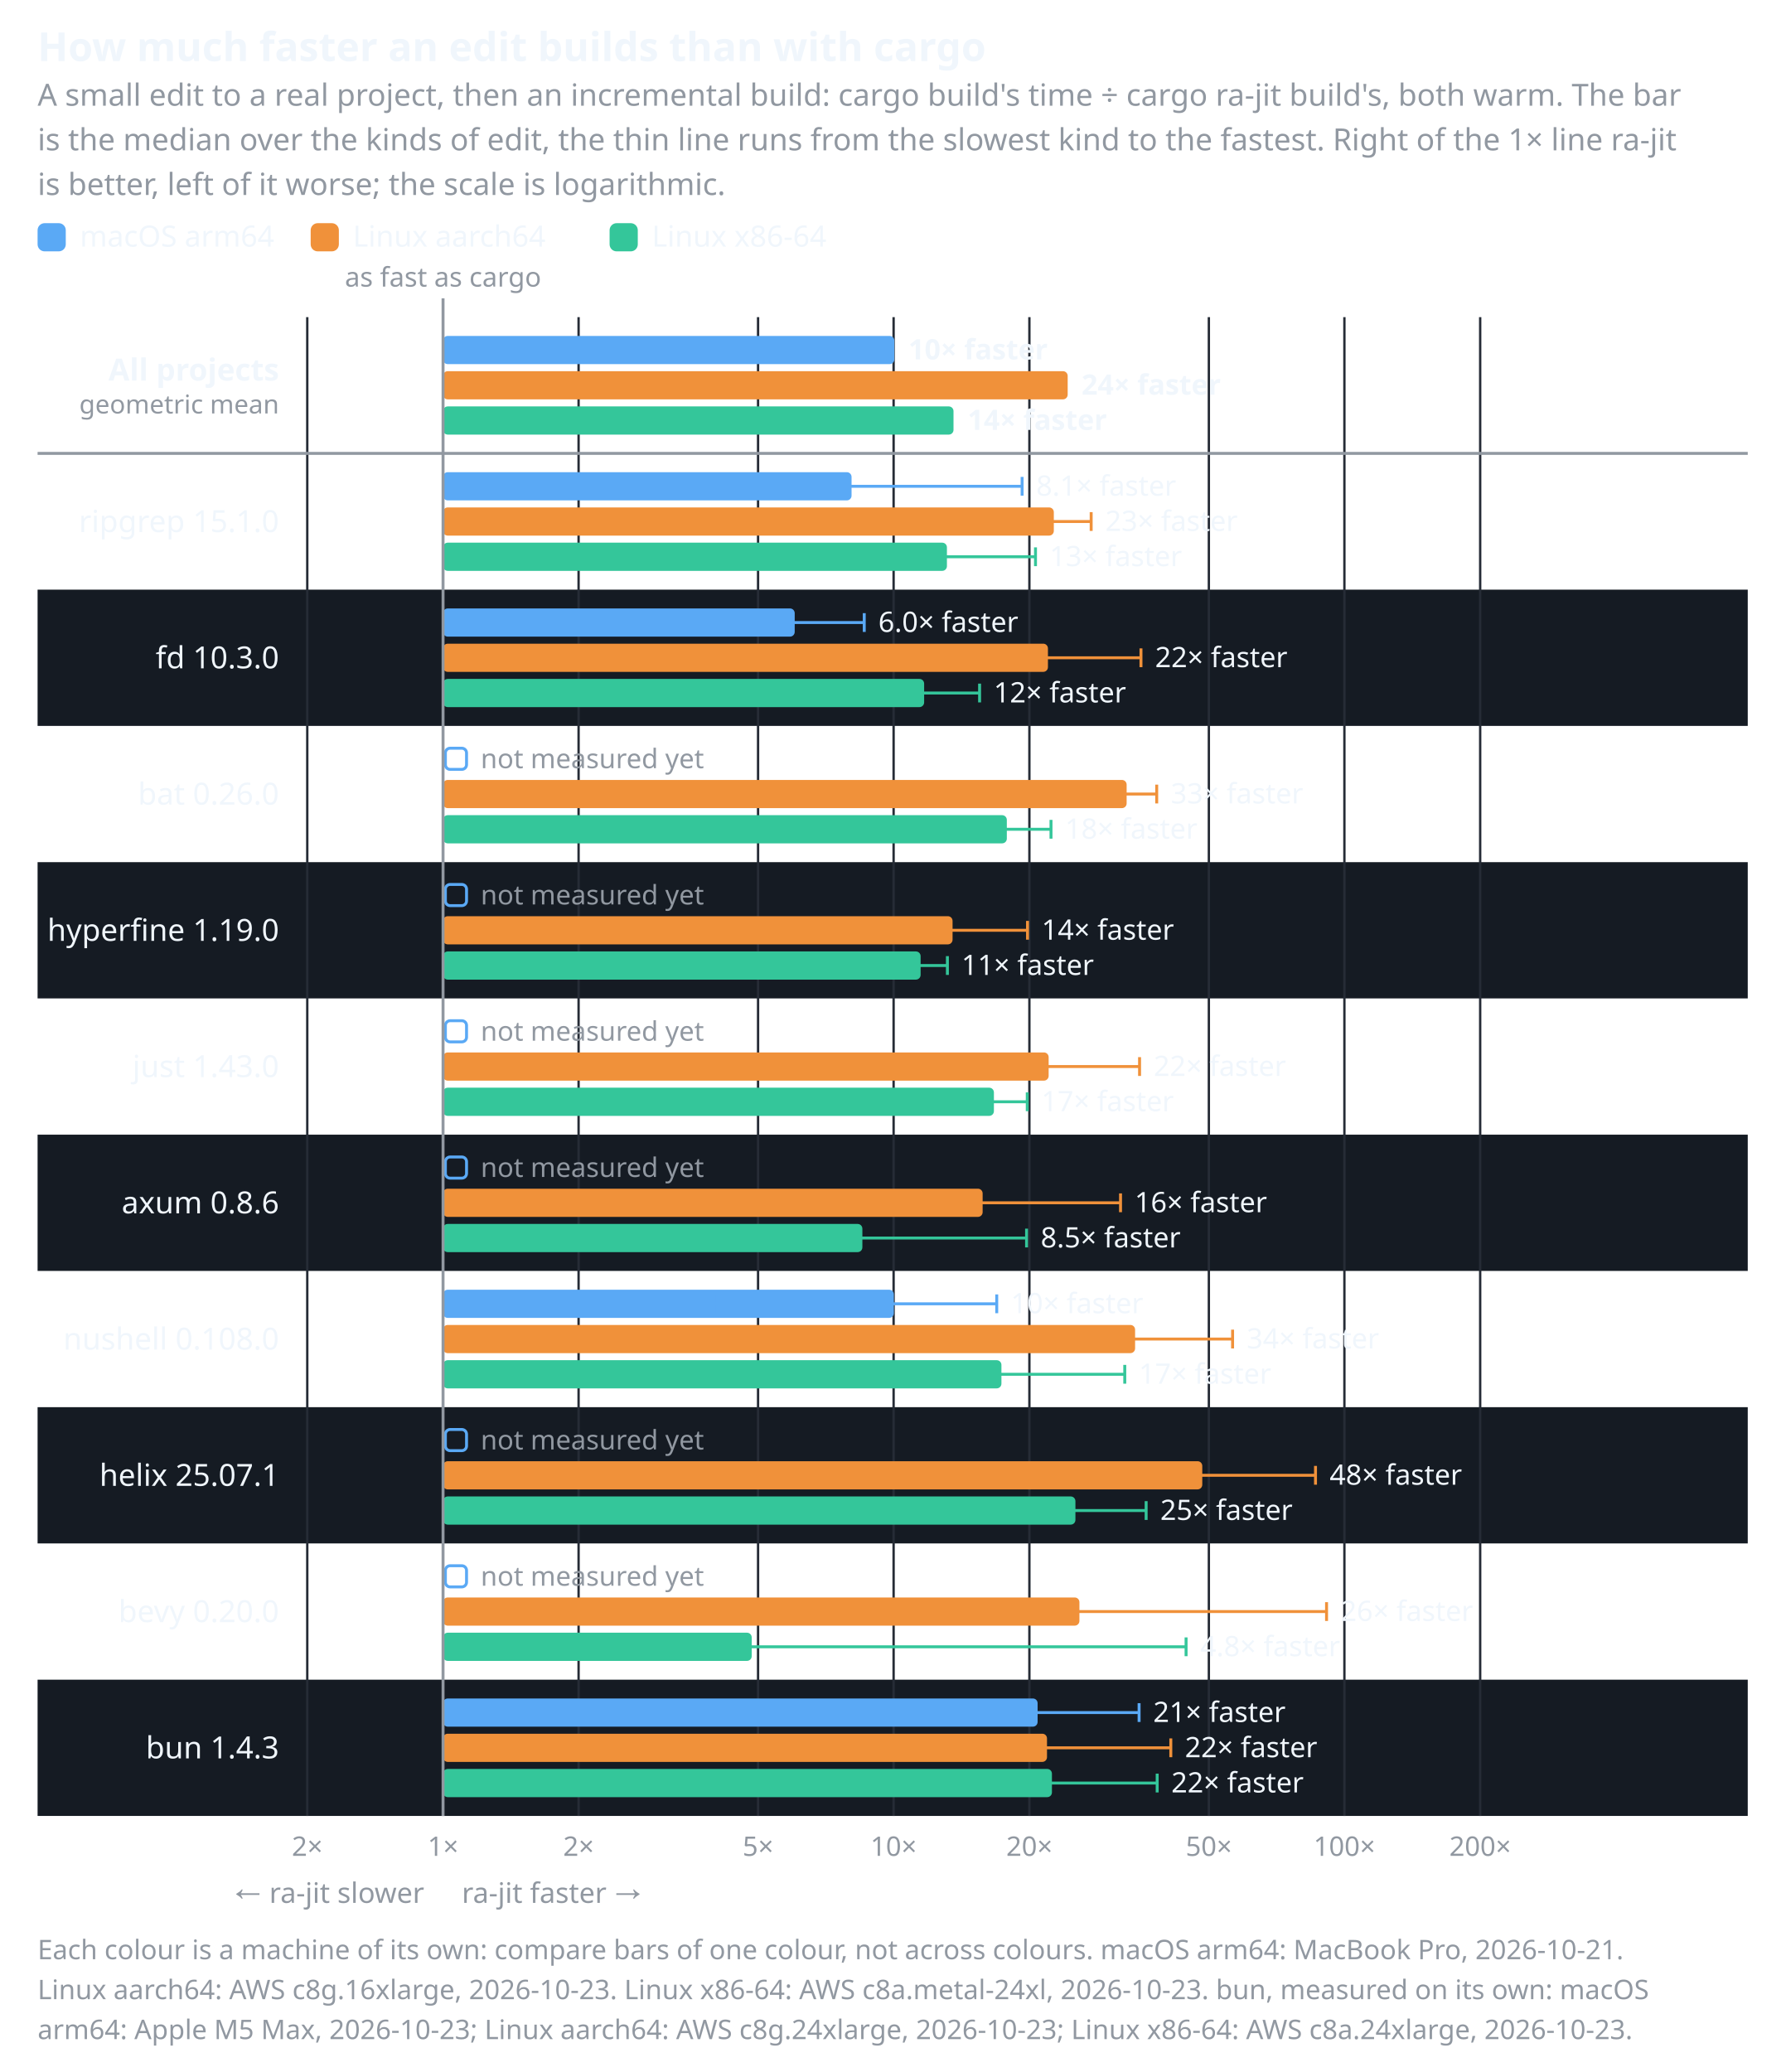
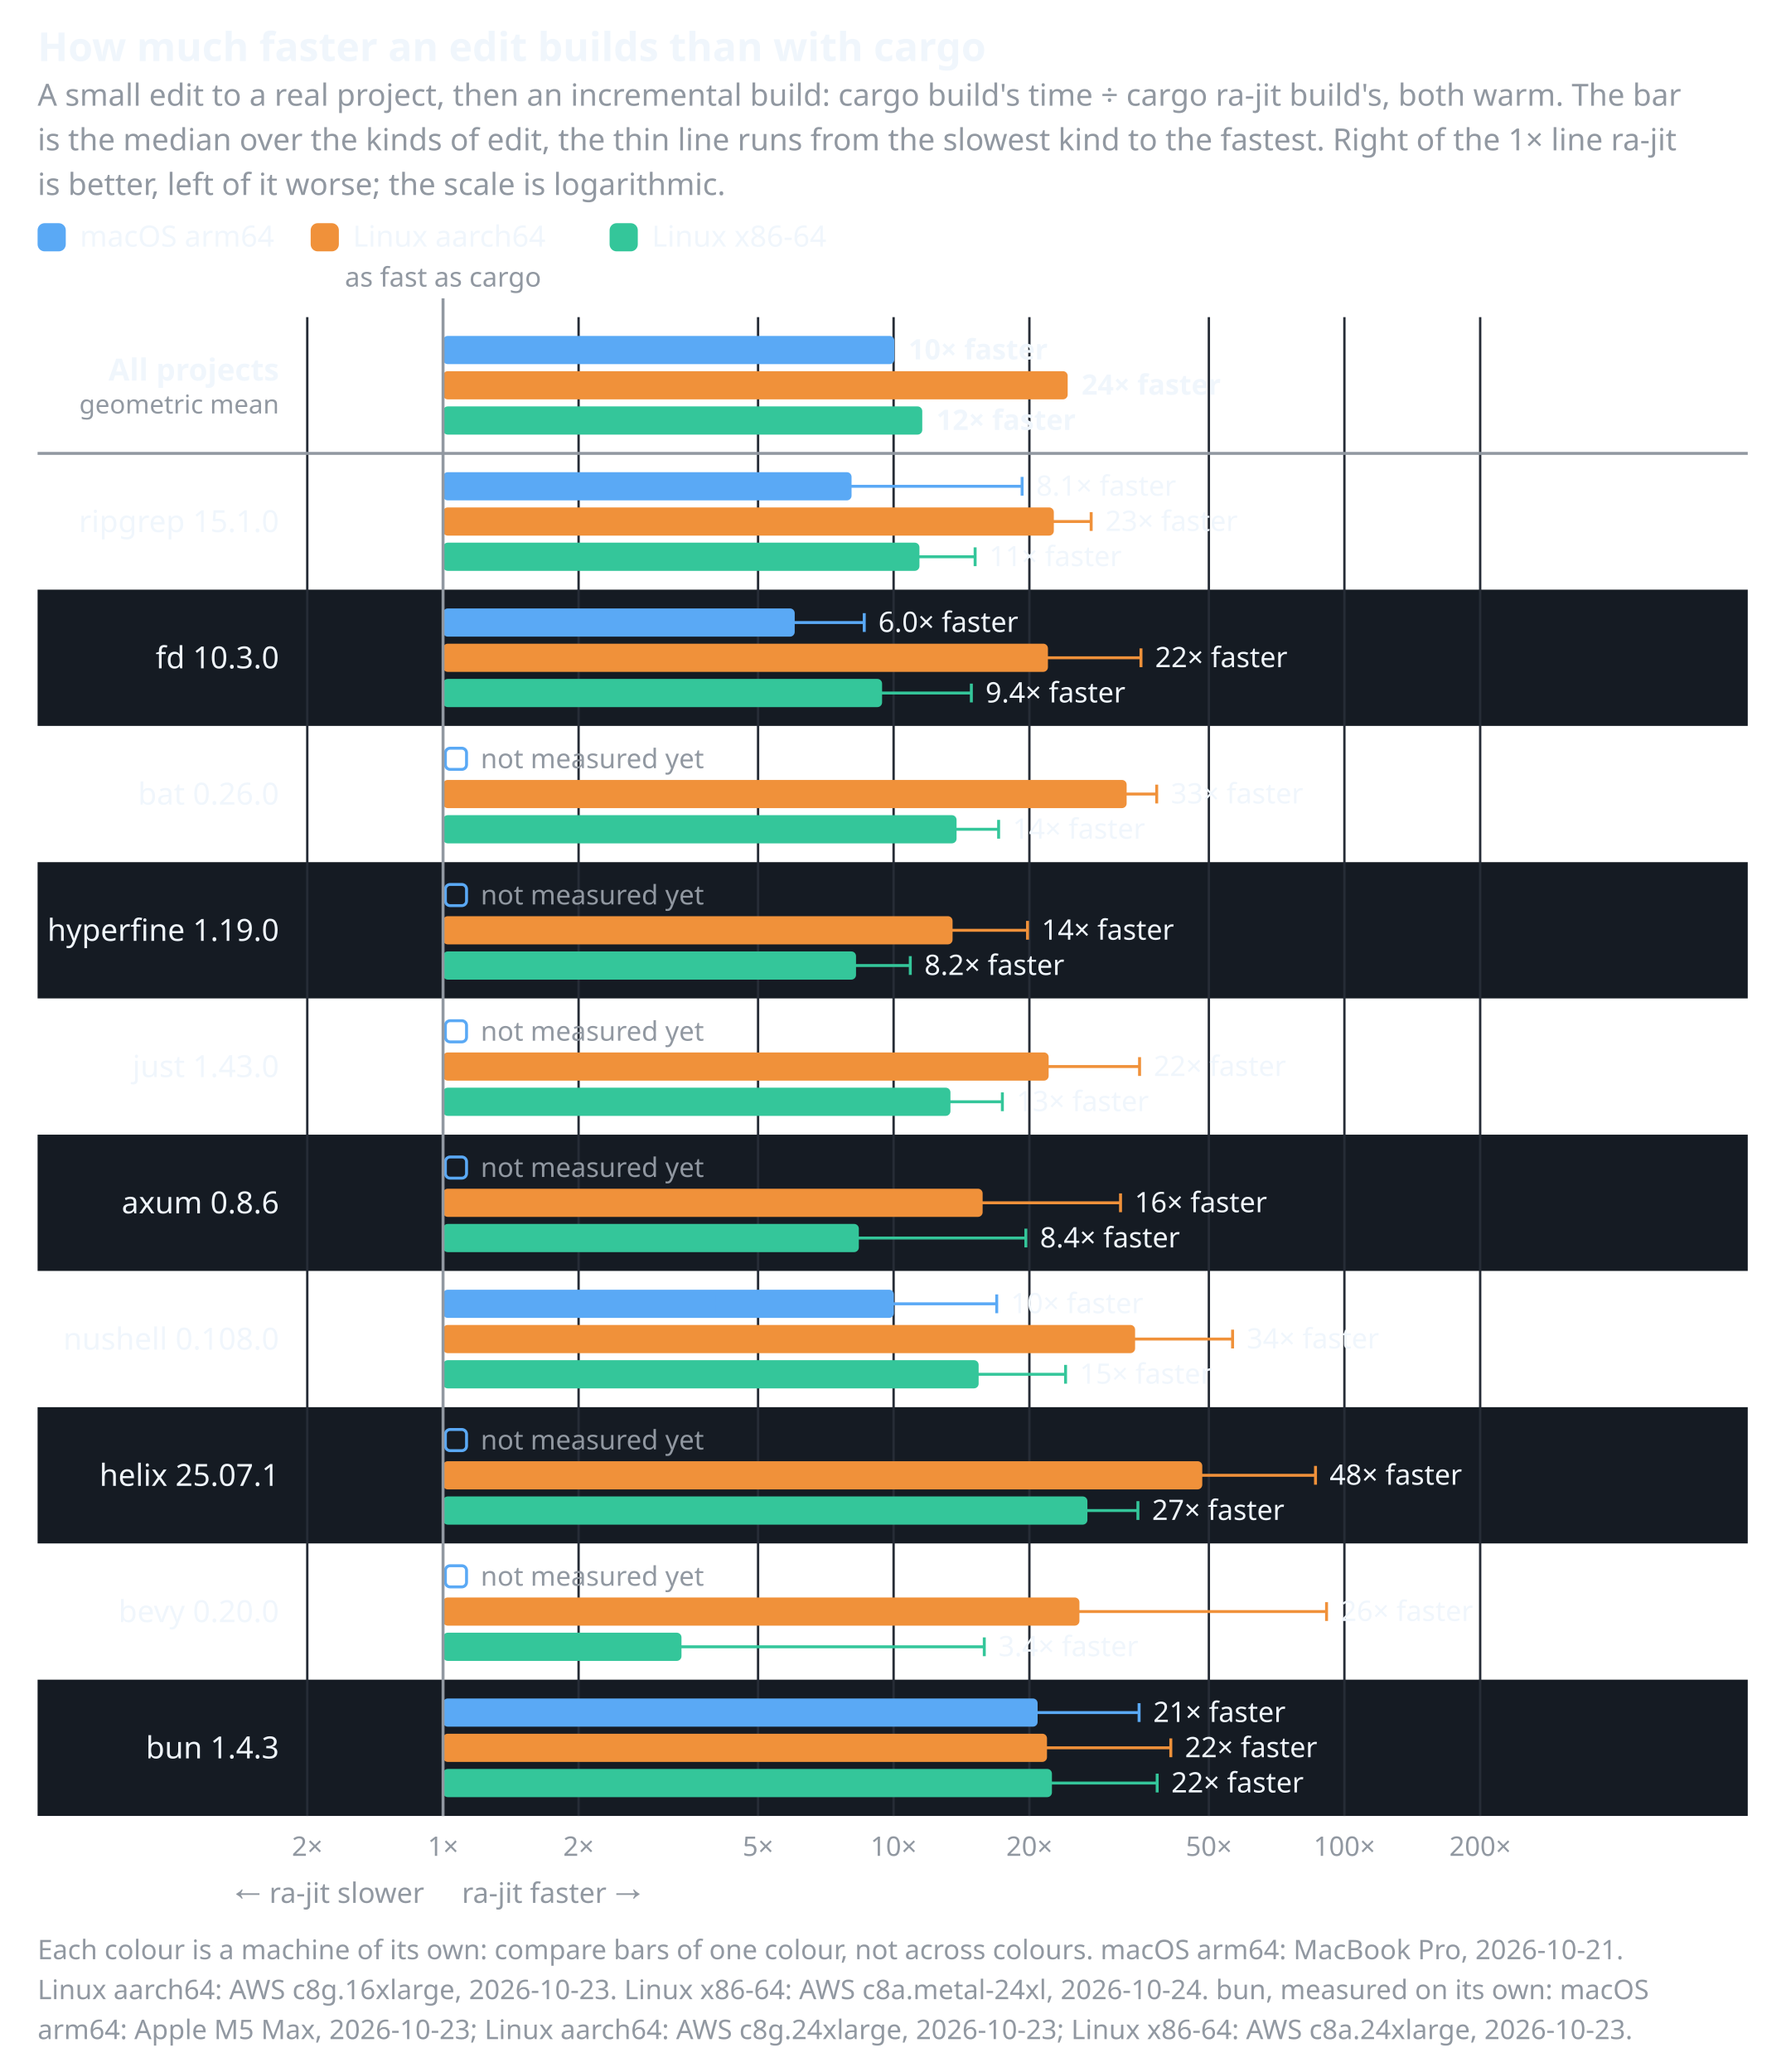
<svg xmlns="http://www.w3.org/2000/svg" width="760" height="882" viewBox="0 0 760 882" role="img" aria-label="How much faster an edit builds than with cargo">
  <style>text{font-family:-apple-system, BlinkMacSystemFont, 'Segoe UI', 'Noto Sans', Helvetica, Arial, sans-serif;fill:#f0f6fc}.d{fill:#9198a1}.b{font-weight:600}.v{font-variant-numeric:tabular-nums}.g{stroke:#262c36}.r{stroke:#9198a1;stroke-width:1.25}.z{fill:#151b23}.o{fill:none;stroke-width:1.25}.p0{fill:#5aa9f5}.w0{stroke:#5aa9f5}.p1{fill:#f0913a}.w1{stroke:#f0913a}.p2{fill:#34c69a}.w2{stroke:#34c69a}</style>
  <text x="16" y="26" font-size="17" class="b">How much faster an edit builds than with cargo</text>
  <text x="16" y="45" font-size="13" class="d">A small edit to a real project, then an incremental build: cargo build's time ÷ cargo ra-jit build's, both warm. The bar</text>
  <text x="16" y="64" font-size="13" class="d">is the median over the kinds of edit, the thin line runs from the slowest kind to the fastest. Right of the 1× line ra-jit</text>
  <text x="16" y="83" font-size="13" class="d">is better, left of it worse; the scale is logarithmic.</text>
  <rect x="16" y="95" width="12" height="12" rx="3" class="p0" />
  <text x="34" y="105" font-size="12.5">macOS arm64</text>
  <rect x="132.25" y="95" width="12" height="12" rx="3" class="p1" />
  <text x="150.2" y="105" font-size="12.5">Linux aarch64</text>
  <rect x="259.5" y="95" width="12" height="12" rx="3" class="p2" />
  <text x="277.5" y="105" font-size="12.5">Linux x86-64</text>
  <rect x="16" y="715" width="728" height="58" class="z" />
  <rect x="16" y="599" width="728" height="58" class="z" />
  <rect x="16" y="483" width="728" height="58" class="z" />
  <rect x="16" y="367" width="728" height="58" class="z" />
  <rect x="16" y="251" width="728" height="58" class="z" />
  <line x1="130.8" y1="135" x2="130.8" y2="773" class="g" />
  <line x1="188.6" y1="135" x2="188.6" y2="773" class="g" />
  <line x1="246.3" y1="135" x2="246.3" y2="773" class="g" />
  <line x1="322.7" y1="135" x2="322.7" y2="773" class="g" />
  <line x1="380.4" y1="135" x2="380.4" y2="773" class="g" />
  <line x1="438.2" y1="135" x2="438.2" y2="773" class="g" />
  <line x1="514.6" y1="135" x2="514.6" y2="773" class="g" />
  <line x1="572.3" y1="135" x2="572.3" y2="773" class="g" />
  <line x1="630.1" y1="135" x2="630.1" y2="773" class="g" />
  <line x1="16" y1="193" x2="744" y2="193" class="r" />
  <rect x="188.6" y="143" width="192.1" height="12" rx="2" class="p0" />
  <rect x="188.6" y="158" width="265.9" height="12" rx="2" class="p1" />
-   <rect x="188.6" y="173" width="217.3" height="12" rx="2" class="p2" />
+   <rect x="188.6" y="173" width="204" height="12" rx="2" class="p2" />
  <rect x="188.6" y="201" width="173.9" height="12" rx="2" class="p0" />
  <path d="M318.1 207H435.1M318.1 203v8M435.1 203v8" class="o w0" />
  <rect x="188.6" y="216" width="260" height="12" rx="2" class="p1" />
  <path d="M404.2 222H464.5M404.2 218v8M464.5 218v8" class="o w1" />
-   <rect x="188.6" y="231" width="214.5" height="12" rx="2" class="p2" />
-   <path d="M369.2 237H440.8M369.2 233v8M440.8 233v8" class="o w2" />
+   <rect x="188.6" y="231" width="202.8" height="12" rx="2" class="p2" />
+   <path d="M350 237H415.1M350 233v8M415.1 233v8" class="o w2" />
  <rect x="188.6" y="259" width="149.7" height="12" rx="2" class="p0" />
  <path d="M332.9 265H367.9M332.9 261v8M367.9 261v8" class="o w0" />
  <rect x="188.6" y="274" width="257.5" height="12" rx="2" class="p1" />
  <path d="M439 280H485.7M439 276v8M485.7 276v8" class="o w1" />
-   <rect x="188.6" y="289" width="204.8" height="12" rx="2" class="p2" />
-   <path d="M375.8 295H417M375.8 291v8M417 291v8" class="o w2" />
+   <rect x="188.6" y="289" width="186.9" height="12" rx="2" class="p2" />
+   <path d="M371 295H413.5M371 291v8M413.5 291v8" class="o w2" />
  <rect x="189.6" y="318.5" width="9" height="9" rx="2" class="o w0" />
  <rect x="188.6" y="332" width="291" height="12" rx="2" class="p1" />
  <path d="M460.3 338H492.4M460.3 334v8M492.4 334v8" class="o w1" />
-   <rect x="188.6" y="347" width="240" height="12" rx="2" class="p2" />
-   <path d="M378.2 353H447.4M378.2 349v8M447.4 349v8" class="o w2" />
+   <rect x="188.6" y="347" width="218.6" height="12" rx="2" class="p2" />
+   <path d="M370.5 353H425.1M370.5 349v8M425.1 349v8" class="o w2" />
  <rect x="189.6" y="376.5" width="9" height="9" rx="2" class="o w0" />
  <rect x="188.6" y="390" width="216.9" height="12" rx="2" class="p1" />
  <path d="M368.5 396H437.4M368.5 392v8M437.4 392v8" class="o w1" />
-   <rect x="188.6" y="405" width="203.3" height="12" rx="2" class="p2" />
-   <path d="M338.9 411H403.3M338.9 407v8M403.3 407v8" class="o w2" />
+   <rect x="188.6" y="405" width="175.8" height="12" rx="2" class="p2" />
+   <path d="M331.7 411H387.5M331.7 407v8M387.5 407v8" class="o w2" />
  <rect x="189.6" y="434.5" width="9" height="9" rx="2" class="o w0" />
  <rect x="188.6" y="448" width="257.8" height="12" rx="2" class="p1" />
  <path d="M428.8 454H485.1M428.8 450v8M485.1 450v8" class="o w1" />
-   <rect x="188.6" y="463" width="234.5" height="12" rx="2" class="p2" />
-   <path d="M400.3 469H437.3M400.3 465v8M437.3 465v8" class="o w2" />
+   <rect x="188.6" y="463" width="216" height="12" rx="2" class="p2" />
+   <path d="M376.5 469H426.7M376.5 465v8M426.7 465v8" class="o w2" />
  <rect x="189.6" y="492.5" width="9" height="9" rx="2" class="o w0" />
  <rect x="188.6" y="506" width="229.7" height="12" rx="2" class="p1" />
  <path d="M416.9 512H477M416.9 508v8M477 508v8" class="o w1" />
-   <rect x="188.6" y="521" width="178.5" height="12" rx="2" class="p2" />
-   <path d="M366.3 527H437M366.3 523v8M437 523v8" class="o w2" />
+   <rect x="188.6" y="521" width="177" height="12" rx="2" class="p2" />
+   <path d="M363.3 527H436.7M363.3 523v8M436.7 523v8" class="o w2" />
  <rect x="188.6" y="549" width="191.9" height="12" rx="2" class="p0" />
  <path d="M303.9 555H424.3M303.9 551v8M424.3 551v8" class="o w0" />
  <rect x="188.6" y="564" width="294.6" height="12" rx="2" class="p1" />
  <path d="M445.8 570H524.7M445.8 566v8M524.7 566v8" class="o w1" />
-   <rect x="188.6" y="579" width="237.7" height="12" rx="2" class="p2" />
-   <path d="M326.9 585H478.8M326.9 581v8M478.8 581v8" class="o w2" />
+   <rect x="188.6" y="579" width="228" height="12" rx="2" class="p2" />
+   <path d="M316.9 585H453.6M316.9 581v8M453.6 581v8" class="o w2" />
  <rect x="189.6" y="608.5" width="9" height="9" rx="2" class="o w0" />
  <rect x="188.6" y="622" width="323.2" height="12" rx="2" class="p1" />
  <path d="M467.5 628H560M467.5 624v8M560 624v8" class="o w1" />
-   <rect x="188.6" y="637" width="269.2" height="12" rx="2" class="p2" />
-   <path d="M401 643H487.9M401 639v8M487.9 639v8" class="o w2" />
+   <rect x="188.6" y="637" width="274.3" height="12" rx="2" class="p2" />
+   <path d="M380.3 643H484.4M380.3 639v8M484.4 639v8" class="o w2" />
  <rect x="189.6" y="666.5" width="9" height="9" rx="2" class="o w0" />
  <rect x="188.6" y="680" width="270.9" height="12" rx="2" class="p1" />
  <path d="M454 686H564.7M454 682v8M564.7 682v8" class="o w1" />
-   <rect x="188.6" y="695" width="131.4" height="12" rx="2" class="p2" />
-   <path d="M285 701H504.9M285 697v8M504.9 697v8" class="o w2" />
+   <rect x="188.6" y="695" width="101.5" height="12" rx="2" class="p2" />
+   <path d="M287.5 701H419M287.5 697v8M419 697v8" class="o w2" />
  <rect x="188.6" y="723" width="253.1" height="12" rx="2" class="p0" />
  <path d="M369.9 729H484.9M369.9 725v8M484.9 725v8" class="o w0" />
  <rect x="188.6" y="738" width="257.1" height="12" rx="2" class="p1" />
  <path d="M424.5 744H498.4M424.5 740v8M498.4 740v8" class="o w1" />
  <rect x="188.6" y="753" width="259.2" height="12" rx="2" class="p2" />
  <path d="M422.6 759H492.6M422.6 755v8M492.6 755v8" class="o w2" />
  <line x1="188.6" y1="127" x2="188.6" y2="773" class="r" />
  <text x="130.8" y="790" font-size="11.5" text-anchor="middle" class="d v">2×</text>
  <text x="188.6" y="790" font-size="11.5" text-anchor="middle" class="d v">1×</text>
  <text x="246.3" y="790" font-size="11.5" text-anchor="middle" class="d v">2×</text>
  <text x="322.7" y="790" font-size="11.5" text-anchor="middle" class="d v">5×</text>
  <text x="380.4" y="790" font-size="11.5" text-anchor="middle" class="d v">10×</text>
  <text x="438.2" y="790" font-size="11.5" text-anchor="middle" class="d v">20×</text>
  <text x="514.6" y="790" font-size="11.5" text-anchor="middle" class="d v">50×</text>
  <text x="572.3" y="790" font-size="11.5" text-anchor="middle" class="d v">100×</text>
  <text x="630.1" y="790" font-size="11.5" text-anchor="middle" class="d v">200×</text>
  <text x="118.8" y="162" font-size="13" text-anchor="end" class="b">All projects</text>
  <text x="118.8" y="176" font-size="11" text-anchor="end" class="d">geometric mean</text>
  <text x="386.7" y="153" font-size="12" class="v b">10× faster</text>
  <text x="460.4" y="168" font-size="12" class="v b">24× faster</text>
-   <text x="411.9" y="183" font-size="12" class="v b">14× faster</text>
+   <text x="398.6" y="183" font-size="12" class="v b">12× faster</text>
  <text x="118.8" y="226.5" font-size="13" text-anchor="end">ripgrep 15.1.0</text>
  <text x="441.1" y="211" font-size="12" class="v">8.1× faster</text>
  <text x="470.5" y="226" font-size="12" class="v">23× faster</text>
-   <text x="446.8" y="241" font-size="12" class="v">13× faster</text>
+   <text x="421.1" y="241" font-size="12" class="v">11× faster</text>
  <text x="118.8" y="284.5" font-size="13" text-anchor="end">fd 10.3.0</text>
  <text x="373.9" y="269" font-size="12" class="v">6.0× faster</text>
  <text x="491.7" y="284" font-size="12" class="v">22× faster</text>
-   <text x="423" y="299" font-size="12" class="v">12× faster</text>
+   <text x="419.5" y="299" font-size="12" class="v">9.4× faster</text>
  <text x="118.8" y="342.5" font-size="13" text-anchor="end">bat 0.26.0</text>
  <text x="204.6" y="327" font-size="11.5" class="d">not measured yet</text>
  <text x="498.4" y="342" font-size="12" class="v">33× faster</text>
-   <text x="453.4" y="357" font-size="12" class="v">18× faster</text>
+   <text x="431.1" y="357" font-size="12" class="v">14× faster</text>
  <text x="118.8" y="400.5" font-size="13" text-anchor="end">hyperfine 1.19.0</text>
  <text x="204.6" y="385" font-size="11.5" class="d">not measured yet</text>
  <text x="443.4" y="400" font-size="12" class="v">14× faster</text>
-   <text x="409.3" y="415" font-size="12" class="v">11× faster</text>
+   <text x="393.5" y="415" font-size="12" class="v">8.2× faster</text>
  <text x="118.8" y="458.5" font-size="13" text-anchor="end">just 1.43.0</text>
  <text x="204.6" y="443" font-size="11.5" class="d">not measured yet</text>
  <text x="491.1" y="458" font-size="12" class="v">22× faster</text>
-   <text x="443.3" y="473" font-size="12" class="v">17× faster</text>
+   <text x="432.7" y="473" font-size="12" class="v">13× faster</text>
  <text x="118.8" y="516.5" font-size="13" text-anchor="end">axum 0.8.6</text>
  <text x="204.6" y="501" font-size="11.5" class="d">not measured yet</text>
  <text x="483" y="516" font-size="12" class="v">16× faster</text>
-   <text x="443" y="531" font-size="12" class="v">8.5× faster</text>
+   <text x="442.7" y="531" font-size="12" class="v">8.4× faster</text>
  <text x="118.8" y="574.5" font-size="13" text-anchor="end">nushell 0.108.0</text>
  <text x="430.3" y="559" font-size="12" class="v">10× faster</text>
  <text x="530.7" y="574" font-size="12" class="v">34× faster</text>
-   <text x="484.8" y="589" font-size="12" class="v">17× faster</text>
+   <text x="459.6" y="589" font-size="12" class="v">15× faster</text>
  <text x="118.8" y="632.5" font-size="13" text-anchor="end">helix 25.07.1</text>
  <text x="204.6" y="617" font-size="11.5" class="d">not measured yet</text>
  <text x="566" y="632" font-size="12" class="v">48× faster</text>
-   <text x="493.9" y="647" font-size="12" class="v">25× faster</text>
+   <text x="490.4" y="647" font-size="12" class="v">27× faster</text>
  <text x="118.8" y="690.5" font-size="13" text-anchor="end">bevy 0.20.0</text>
  <text x="204.6" y="675" font-size="11.5" class="d">not measured yet</text>
  <text x="570.7" y="690" font-size="12" class="v">26× faster</text>
-   <text x="510.9" y="705" font-size="12" class="v">4.8× faster</text>
+   <text x="425" y="705" font-size="12" class="v">3.4× faster</text>
  <text x="118.8" y="748.5" font-size="13" text-anchor="end">bun 1.4.3</text>
  <text x="490.9" y="733" font-size="12" class="v">21× faster</text>
  <text x="504.4" y="748" font-size="12" class="v">22× faster</text>
  <text x="498.6" y="763" font-size="12" class="v">22× faster</text>
  <text x="188.6" y="122" font-size="11.5" text-anchor="middle" class="d">as fast as cargo</text>
  <text x="180.6" y="810" font-size="12" text-anchor="end" class="d">← ra-jit slower</text>
  <text x="196.6" y="810" font-size="12" class="d">ra-jit faster →</text>
  <text x="16" y="834" font-size="11.5" class="d">Each colour is a machine of its own: compare bars of one colour, not across colours. macOS arm64: MacBook Pro, 2026-10-21.</text>
-   <text x="16" y="851" font-size="11.5" class="d">Linux aarch64: AWS c8g.16xlarge, 2026-10-23. Linux x86-64: AWS c8a.metal-24xl, 2026-10-23. bun, measured on its own: macOS</text>
+   <text x="16" y="851" font-size="11.5" class="d">Linux aarch64: AWS c8g.16xlarge, 2026-10-23. Linux x86-64: AWS c8a.metal-24xl, 2026-10-24. bun, measured on its own: macOS</text>
  <text x="16" y="868" font-size="11.5" class="d">arm64: Apple M5 Max, 2026-10-23; Linux aarch64: AWS c8g.24xlarge, 2026-10-23; Linux x86-64: AWS c8a.24xlarge, 2026-10-23.</text>
</svg>
